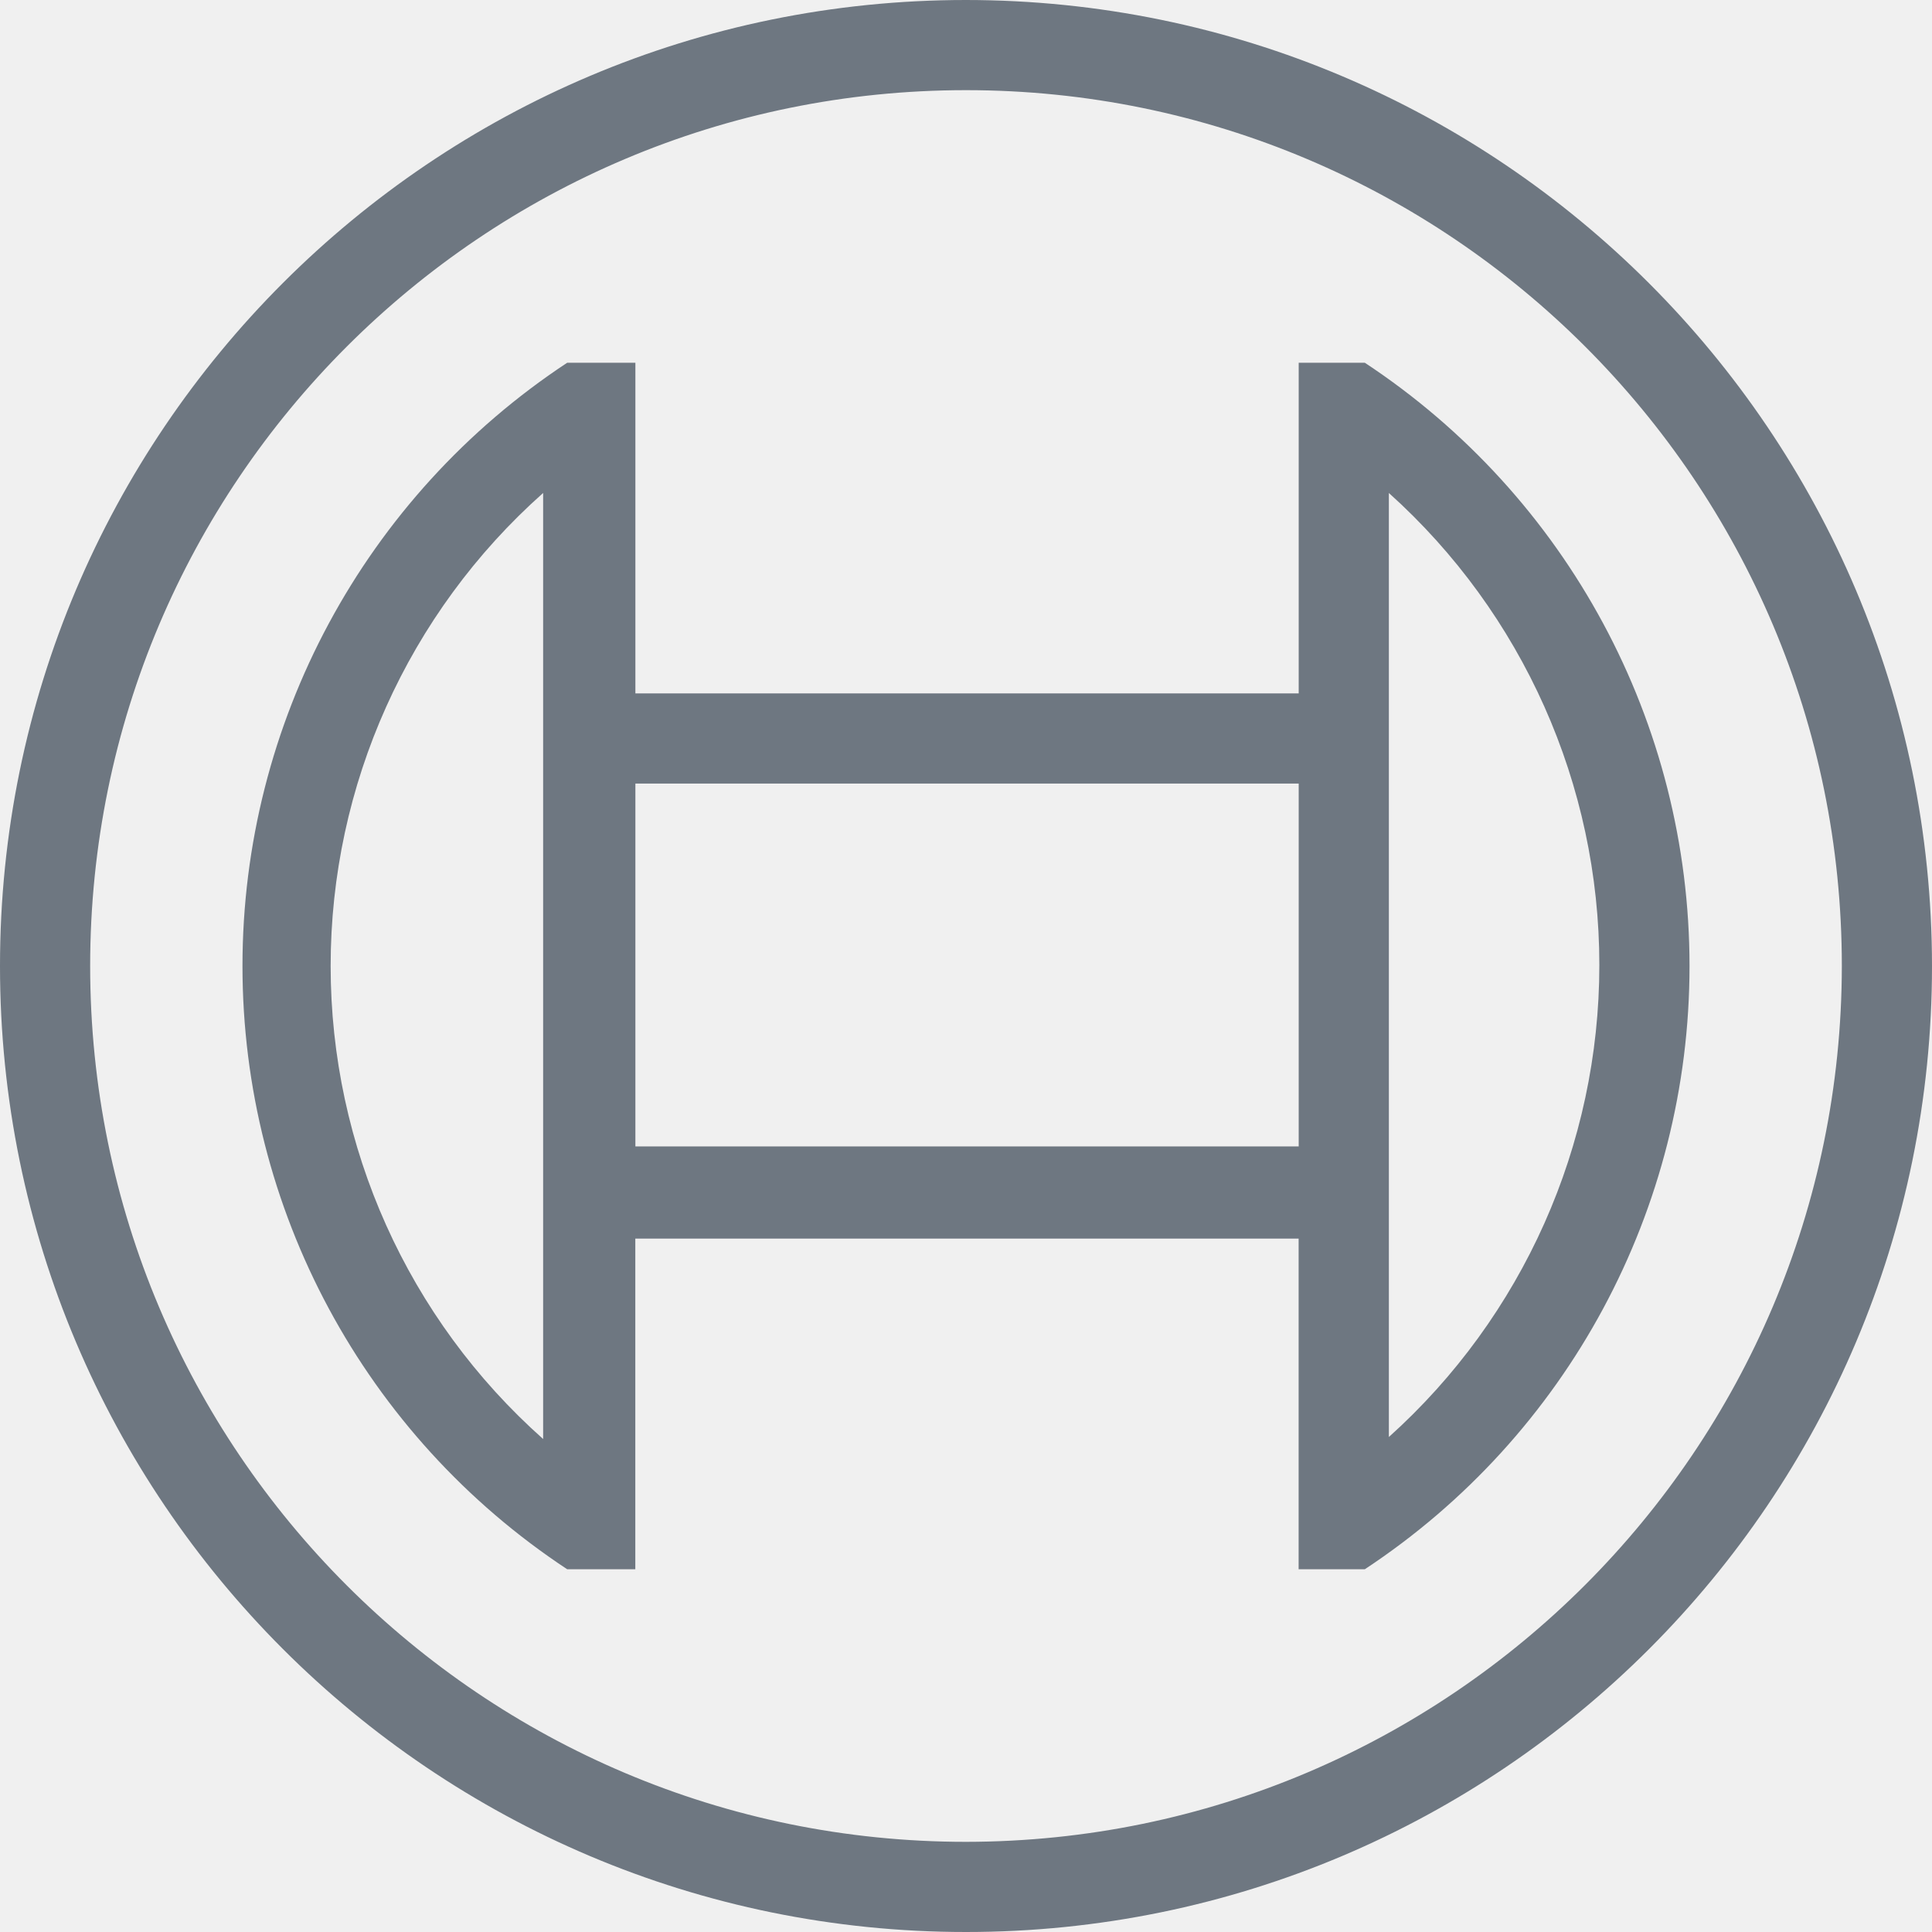
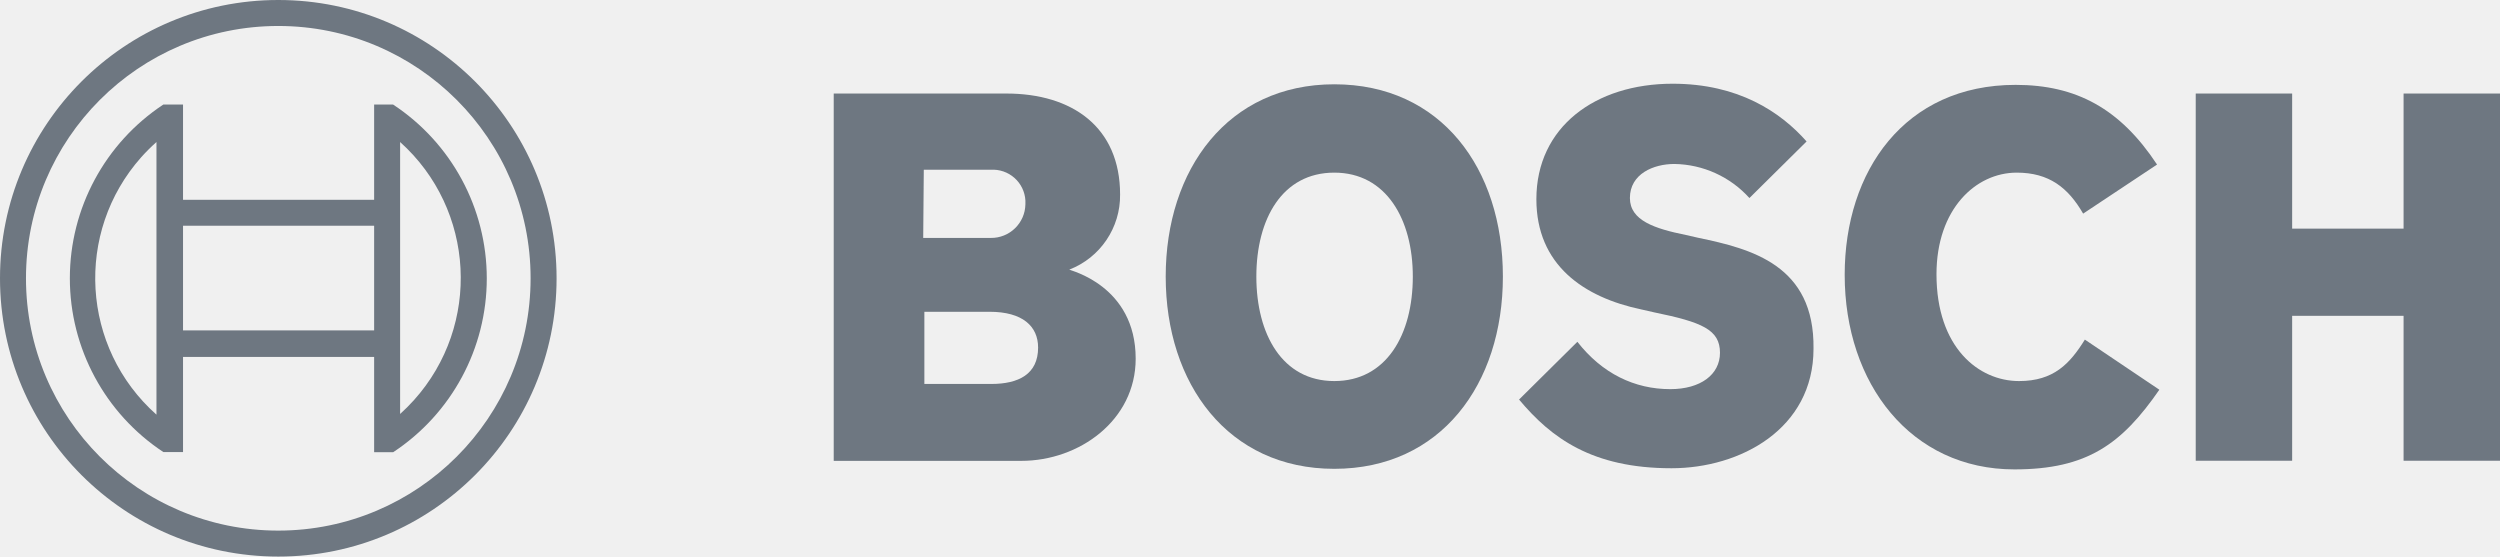
- <svg xmlns="http://www.w3.org/2000/svg" viewBox="0 0 24 24" width="100" height="100">
+ <svg xmlns="http://www.w3.org/2000/svg" viewBox="0 0.18 433 96.4" width="449.17" height="100">
  <defs>
-     <mask id="logo-mask" maskUnits="userSpaceOnUse" x="0" y="0" width="24" height="24">
+     <mask id="logo-mask" maskUnits="userSpaceOnUse" x="0" y="0" width="433" height="97">
      <g fill="#fff" color="#fff">
-         <path d="M12 0C5.373 0 0 5.373 0 12s5.373 12 12 12 12-5.373 12-12C23.996 5.374 18.626.004 12 0zm0 22.88C5.991 22.88 1.12 18.009 1.12 12S5.991 1.12 12 1.12 22.88 5.991 22.88 12c-.006 6.006-4.874 10.874-10.88 10.88zm4.954-18.374h-.821v4.108h-8.24V4.506h-.847a8.978 8.978 0 0 0 0 14.988h.846v-4.108h8.24v4.108h.822a8.978 8.978 0 0 0 0-14.988zM6.747 17.876a7.86 7.86 0 0 1 0-11.752v11.752zm9.386-3.635h-8.24V9.734h8.24v4.507zm1.12 3.61V6.124a7.882 7.882 0 0 1 0 11.727z" />
+         <g>
+           <g id="logotype">
+             <path id="logotype-b-47" d="M185.2,46.88a13.77,13.77,0,0,0,8.8-13c0-11.7-8.3-17.5-19.7-17.5H144.4V80h32.5c10,0,19.8-7,19.8-17.7C196.7,49.58,185.2,47,185.2,46.88ZM160,29.58h11.6a5.66,5.66,0,0,1,6,5.31q0,.34,0,.69a5.93,5.93,0,0,1-6,5.81H159.9Zm11.7,37.1H160.1V54.18h11.3c5.7,0,8.4,2.5,8.4,6.2C179.8,65,176.4,66.68,171.7,66.68Z" style="fill: #fff;fill-rule: evenodd" />
+             <path id="logotype-o-47" d="M231.1,14.78c-18.4,0-29.2,14.7-29.2,33.3s10.8,33.3,29.2,33.3,29.2-14.6,29.2-33.3S249.6,14.78,231.1,14.78Zm0,51.4c-9,0-13.5-8.1-13.5-18.1s4.5-18,13.5-18,13.6,8.1,13.6,18C244.7,58.18,240.1,66.18,231.1,66.18Z" style="fill: #fff;fill-rule: evenodd" />
+             <path id="logotype-s-47" d="M294.2,41.38l-2.2-.5c-5.4-1.1-9.7-2.5-9.7-6.4,0-4.2,4.1-5.9,7.7-5.9a17.86,17.86,0,0,1,13,5.9l9.9-9.8c-4.5-5.1-11.8-10-23.2-10-13.4,0-23.6,7.5-23.6,20,0,11.4,8.2,17,18.2,19.1l2.2.5c8.3,1.7,11.4,3,11.4,7,0,3.8-3.4,6.3-8.6,6.3-6.2,0-11.8-2.7-16.1-8.2l-10.1,10c5.6,6.7,12.7,11.9,26.4,11.9,11.9,0,24.6-6.8,24.6-20.7C314.3,46.08,303.3,43.28,294.2,41.38Z" style="fill: #fff;fill-rule: evenodd" />
+             <path id="logotype-c-47" d="M349.7,66.18c-7,0-14.3-5.8-14.3-18.5,0-11.3,6.8-17.6,13.9-17.6,5.6,0,8.9,2.6,11.5,7.1l12.8-8.5c-6.4-9.7-14-13.8-24.5-13.8-19.2,0-29.6,14.9-29.6,32.9,0,18.9,11.5,33.7,29.4,33.7,12.6,0,18.6-4.4,25.1-13.8L361.1,59C358.5,63.18,355.7,66.18,349.7,66.18Z" style="fill: #fff;fill-rule: evenodd" />
+             <polygon id="logotype-h-47" points="416.3 16.38 416.3 39.78 397 39.78 397 16.38 380.3 16.38 380.3 79.98 397 79.98 397 54.88 416.3 54.88 416.3 79.98 433 79.98 433 16.38 416.3 16.38" style="fill: #fff;fill-rule: evenodd" />
+           </g>
+           <g id="symbol">
+             <path d="M48.2.18a48.2,48.2,0,1,0,48.2,48.2A48.2,48.2,0,0,0,48.2.18Zm0,91.9a43.7,43.7,0,1,1,43.7-43.7,43.71,43.71,0,0,1-43.7,43.7Z" />
+             <path d="M68.1,18.28H64.8v16.5H31.7V18.28H28.3a36.06,36.06,0,0,0,0,60.2h3.4V62H64.8v16.5h3.3a36.05,36.05,0,0,0,0-60.2ZM27.1,72A31.59,31.59,0,0,1,24.47,27.4a32.51,32.51,0,0,1,2.63-2.62Zm37.7-14.6H31.7V39.28H64.8Zm4.5,14.5v-10h0V34.78h0v-10a31.65,31.65,0,0,1,2.39,44.71A33.68,33.68,0,0,1,69.3,71.88Z" />
+           </g>
+         </g>
      </g>
    </mask>
  </defs>
-   <rect x="0" y="0" width="24" height="24" fill="#6e7781" mask="url(#logo-mask)" />
+   <rect x="0" y="0" width="433" height="97" fill="#6e7781" mask="url(#logo-mask)" />
</svg>
